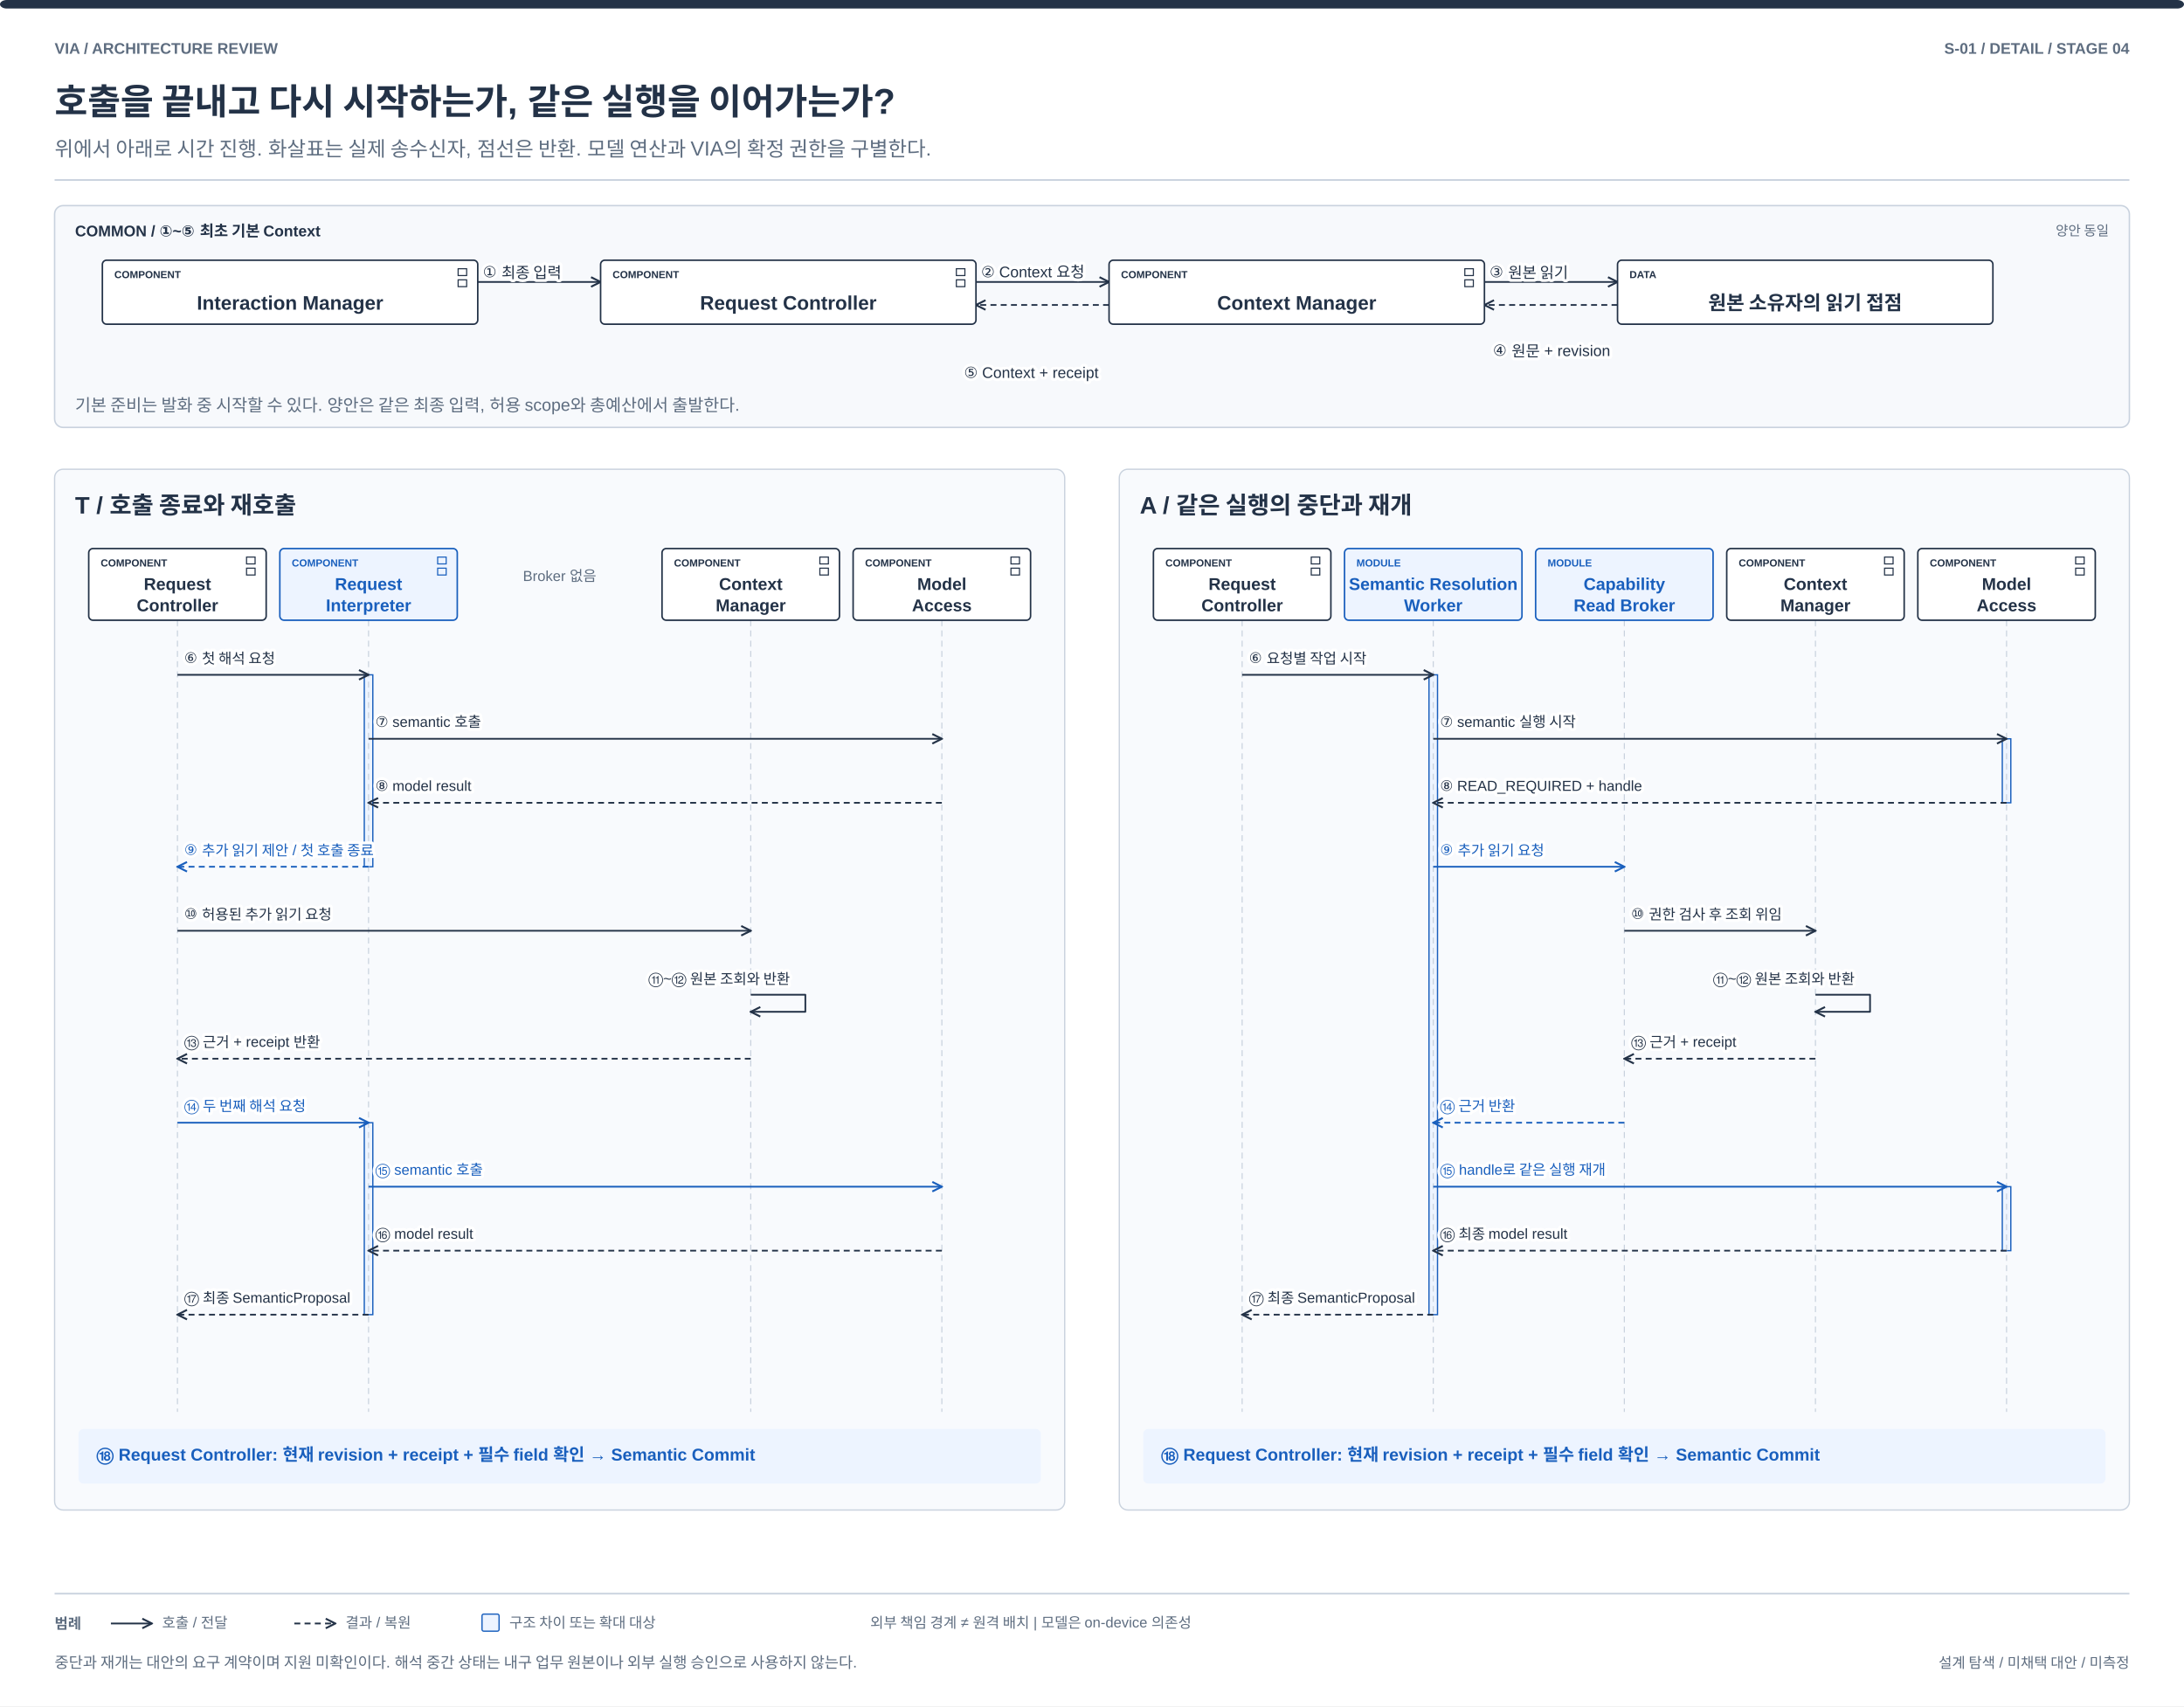
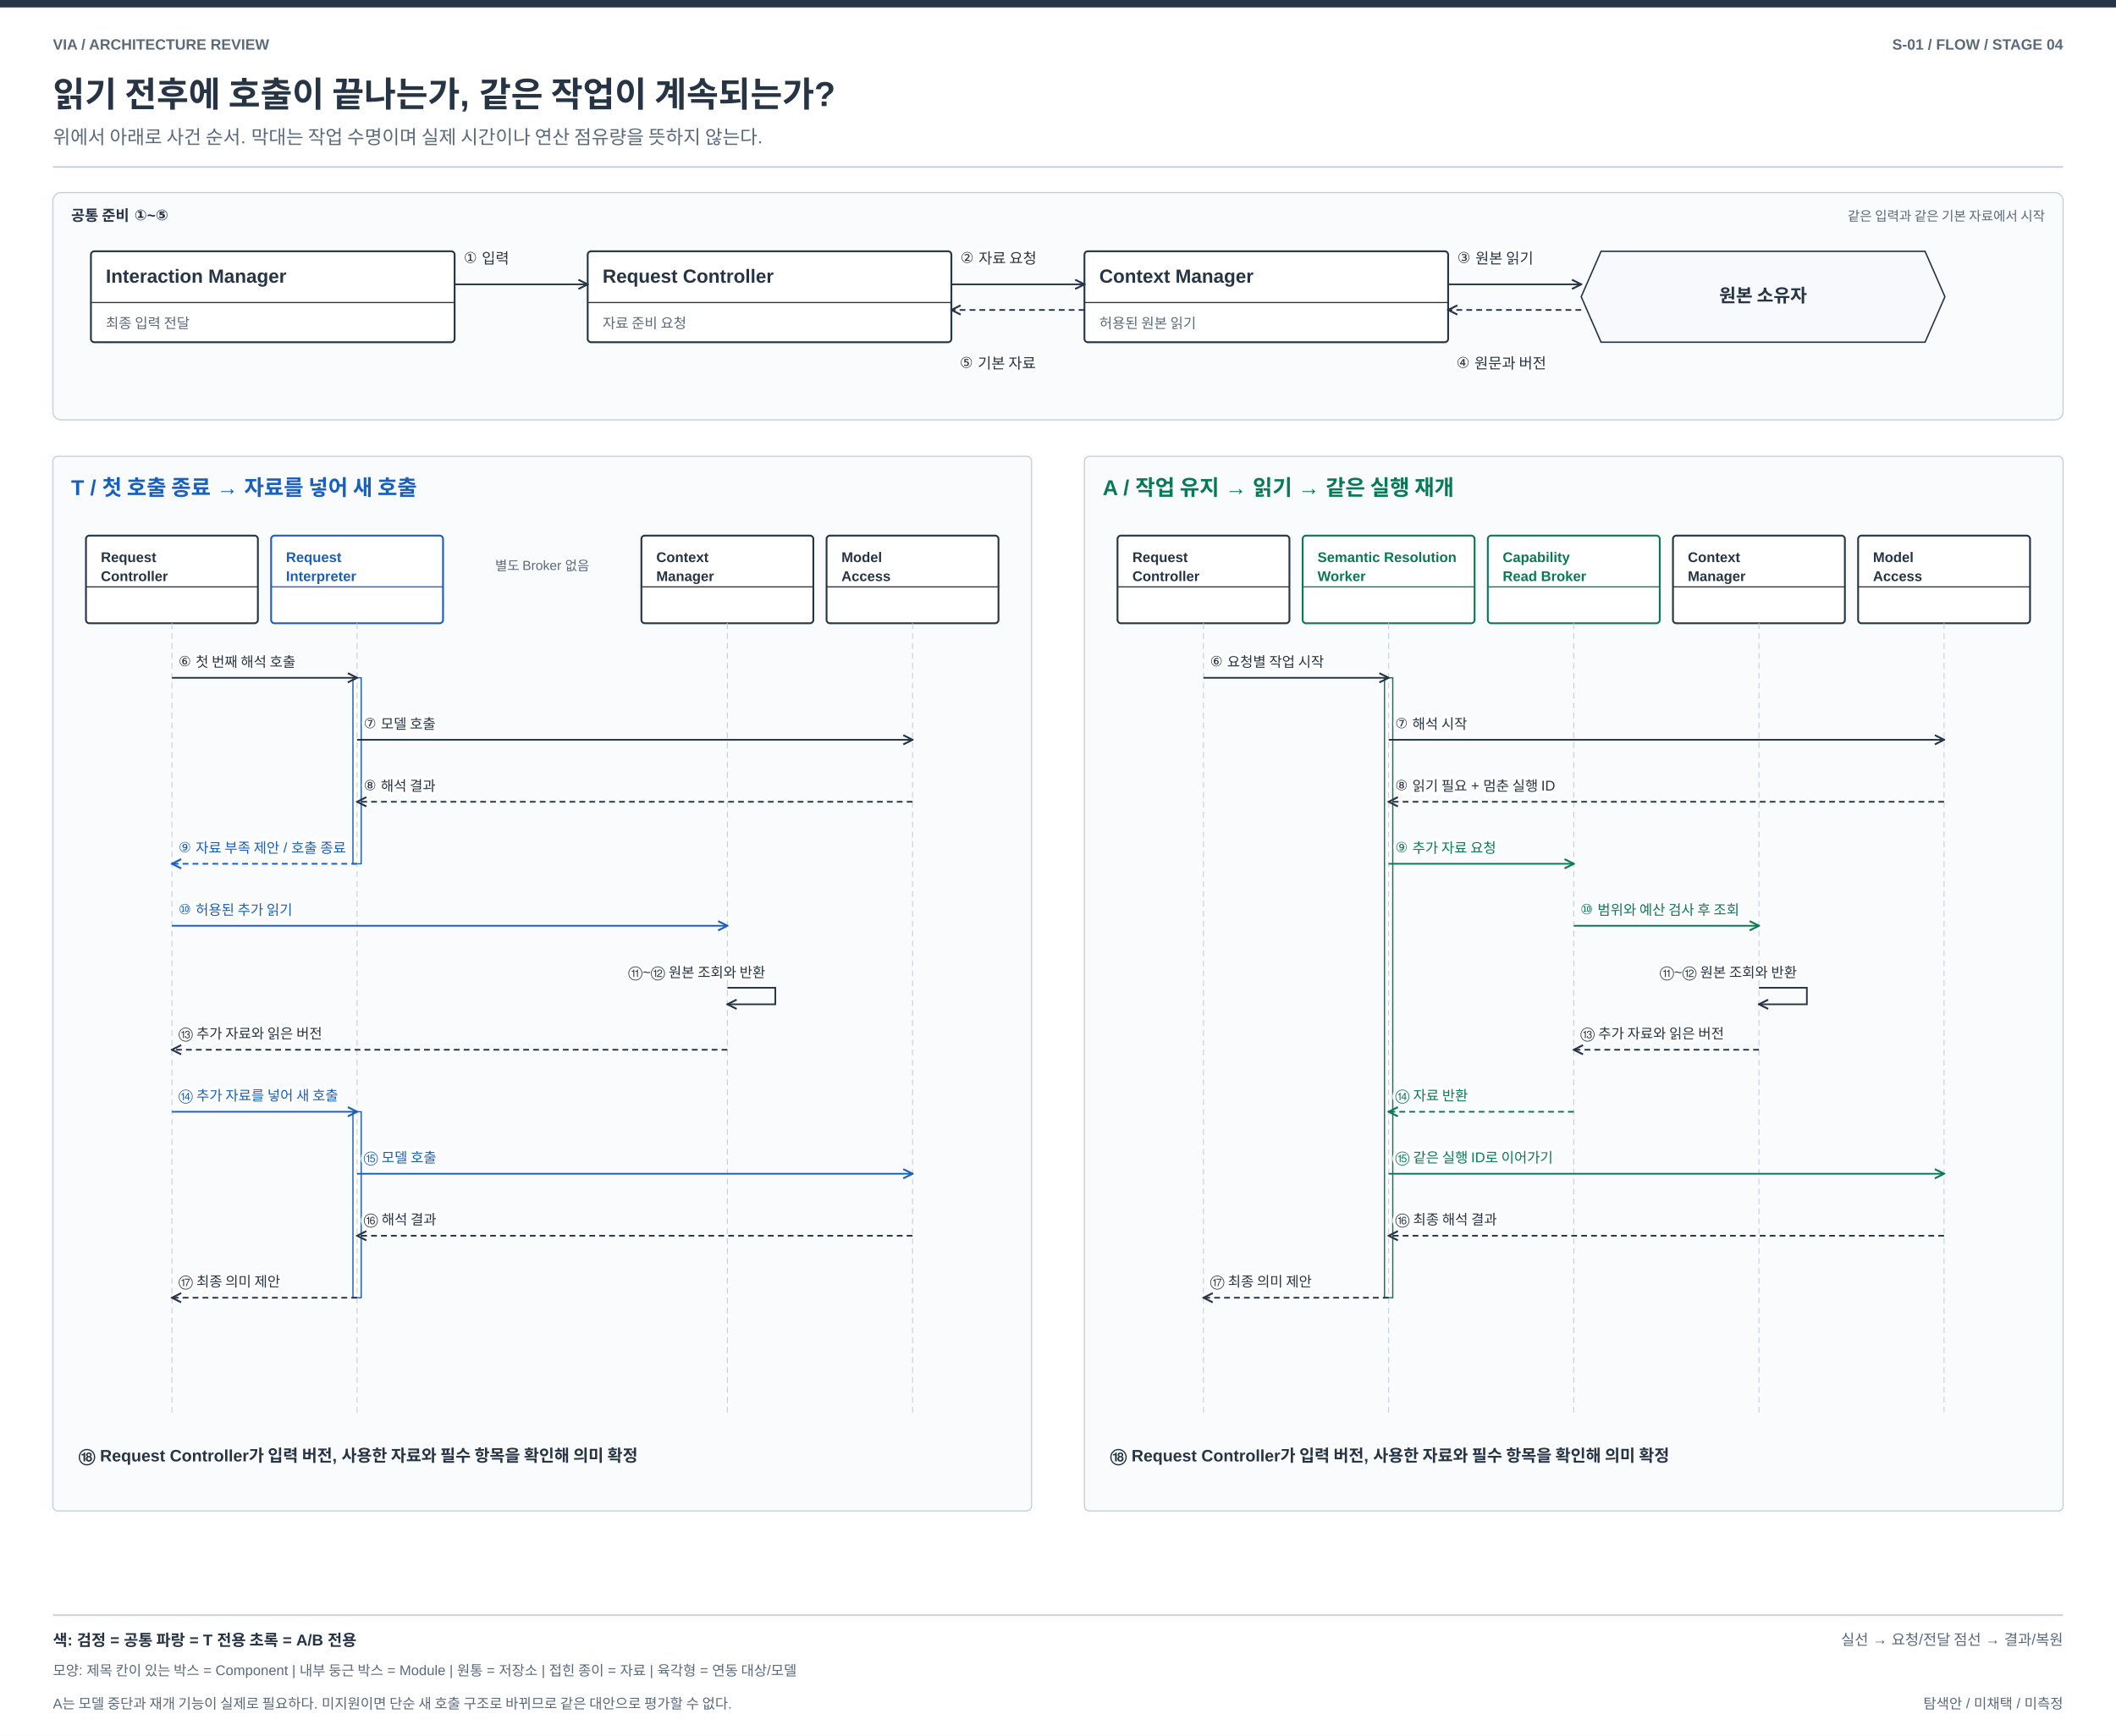
- <svg xmlns="http://www.w3.org/2000/svg" width="2560" height="2000" viewBox="0 0 2560 2000" role="img" aria-labelledby="title">
+ <svg xmlns="http://www.w3.org/2000/svg" width="2560" height="2100" viewBox="0 0 2560 2100" role="img" aria-labelledby="title">
  <defs>
-     <marker id="a233247" viewBox="0 0 10 10" refX="9" refY="5" markerWidth="7" markerHeight="7" orient="auto-start-reverse">
-       <path d="M1 1L9 5L1 9" fill="none" stroke="#233247" stroke-width="1.6" />
+     <marker id="a263445" viewBox="0 0 10 10" refX="9" refY="5" markerWidth="7" markerHeight="7" orient="auto-start-reverse">
+       <path d="M1 1L9 5L1 9" fill="none" stroke="#263445" stroke-width="1.6" />
    </marker>
    <marker id="a195FBD" viewBox="0 0 10 10" refX="9" refY="5" markerWidth="7" markerHeight="7" orient="auto-start-reverse">
      <path d="M1 1L9 5L1 9" fill="none" stroke="#195FBD" stroke-width="1.6" />
    </marker>
+     <marker id="a087A53" viewBox="0 0 10 10" refX="9" refY="5" markerWidth="7" markerHeight="7" orient="auto-start-reverse">
+       <path d="M1 1L9 5L1 9" fill="none" stroke="#087A53" stroke-width="1.6" />
+     </marker>
  </defs>
-   <rect width="2560" height="2000" fill="white" />
+   <rect width="2560" height="2100" fill="white" />
  <g font-family="Arial, Apple SD Gothic Neo, Malgun Gothic, sans-serif">
-     <rect id="e1" x="0" y="0" width="2560" height="10" rx="8" fill="#233247" stroke="none" stroke-width="1.5" />
-     <rect id="common" x="64" y="241" width="2432" height="260" rx="10" fill="#F7F9FC" stroke="#C9D2DE" stroke-width="1.7" />
-     <rect id="e25" x="64" y="550" width="1184" height="1220" rx="10" fill="#F8FAFD" stroke="#C9D2DE" stroke-width="1.5" />
-     <rect id="e36" x="427.0" y="791" width="10" height="225" rx="0" fill="#EDF4FF" stroke="#195FBD" stroke-width="1.5" />
-     <rect id="e37" x="427.0" y="1316" width="10" height="225" rx="0" fill="#EDF4FF" stroke="#195FBD" stroke-width="1.5" />
-     <rect id="e60" x="92" y="1675" width="1128" height="64" rx="6" fill="#EDF4FF" stroke="none" stroke-width="1.5" />
-     <rect id="e62" x="1312" y="550" width="1184" height="1220" rx="10" fill="#F8FAFD" stroke="#C9D2DE" stroke-width="1.5" />
-     <rect id="e74" x="1675.0" y="791" width="10" height="750" rx="0" fill="#EDF4FF" stroke="#195FBD" stroke-width="1.5" />
-     <rect id="e75" x="2347.0" y="866" width="10" height="75" rx="0" fill="#EDF4FF" stroke="#195FBD" stroke-width="1.5" />
-     <rect id="e76" x="2347.0" y="1391" width="10" height="75" rx="0" fill="#EDF4FF" stroke="#195FBD" stroke-width="1.5" />
-     <rect id="e99" x="1340" y="1675" width="1128" height="64" rx="6" fill="#EDF4FF" stroke="none" stroke-width="1.5" />
-     <rect id="e107" x="565" y="1892" width="20" height="20" rx="2" fill="#EDF4FF" stroke="#195FBD" stroke-width="1.5" />
-     <polyline id="e6" points="64,211 2496,211" fill="none" stroke="#C9D2DE" stroke-width="2" stroke-linejoin="round" />
-     <polyline id="e14" points="560,330.5 704,330.5" fill="none" stroke="#233247" stroke-width="2" stroke-linejoin="round" marker-end="url(#a233247)" />
-     <polyline id="e16" points="1144,330.5 1300,330.5" fill="none" stroke="#233247" stroke-width="2" stroke-linejoin="round" marker-end="url(#a233247)" />
-     <polyline id="e18" points="1740,330.5 1896,330.5" fill="none" stroke="#233247" stroke-width="2" stroke-linejoin="round" marker-end="url(#a233247)" />
-     <polyline id="e20" points="1896,357.5 1740,357.5" fill="none" stroke="#233247" stroke-width="2" stroke-linejoin="round" stroke-dasharray="7 5" marker-end="url(#a233247)" />
-     <polyline id="e22" points="1300,357.5 1144,357.5" fill="none" stroke="#233247" stroke-width="2" stroke-linejoin="round" stroke-dasharray="7 5" marker-end="url(#a233247)" />
-     <polyline id="e28" points="208.0,727 208.0,1655" fill="none" stroke="#C9D2DE" stroke-width="1.3" stroke-linejoin="round" stroke-dasharray="7 5" />
-     <polyline id="e30" points="432.0,727 432.0,1655" fill="none" stroke="#C9D2DE" stroke-width="1.3" stroke-linejoin="round" stroke-dasharray="7 5" />
-     <polyline id="e33" points="880.0,727 880.0,1655" fill="none" stroke="#C9D2DE" stroke-width="1.3" stroke-linejoin="round" stroke-dasharray="7 5" />
-     <polyline id="e35" points="1104.0,727 1104.0,1655" fill="none" stroke="#C9D2DE" stroke-width="1.3" stroke-linejoin="round" stroke-dasharray="7 5" />
-     <polyline id="e38" points="208.0,791 432.0,791" fill="none" stroke="#233247" stroke-width="2" stroke-linejoin="round" marker-end="url(#a233247)" />
-     <polyline id="e40" points="432.0,866 1104.0,866" fill="none" stroke="#233247" stroke-width="2" stroke-linejoin="round" marker-end="url(#a233247)" />
-     <polyline id="e42" points="1104.0,941 432.0,941" fill="none" stroke="#233247" stroke-width="2" stroke-linejoin="round" stroke-dasharray="7 5" marker-end="url(#a233247)" />
-     <polyline id="e44" points="432.0,1016 208.0,1016" fill="none" stroke="#195FBD" stroke-width="2" stroke-linejoin="round" stroke-dasharray="7 5" marker-end="url(#a195FBD)" />
-     <polyline id="e46" points="208.0,1091 880.0,1091" fill="none" stroke="#233247" stroke-width="2" stroke-linejoin="round" marker-end="url(#a233247)" />
-     <polyline id="e48" points="880.0,1166 944.0,1166 944.0,1186 880.0,1186" fill="none" stroke="#233247" stroke-width="2" stroke-linejoin="round" marker-end="url(#a233247)" />
-     <polyline id="e50" points="880.0,1241 208.0,1241" fill="none" stroke="#233247" stroke-width="2" stroke-linejoin="round" stroke-dasharray="7 5" marker-end="url(#a233247)" />
-     <polyline id="e52" points="208.0,1316 432.0,1316" fill="none" stroke="#195FBD" stroke-width="2" stroke-linejoin="round" marker-end="url(#a195FBD)" />
-     <polyline id="e54" points="432.0,1391 1104.0,1391" fill="none" stroke="#195FBD" stroke-width="2" stroke-linejoin="round" marker-end="url(#a195FBD)" />
-     <polyline id="e56" points="1104.0,1466 432.0,1466" fill="none" stroke="#233247" stroke-width="2" stroke-linejoin="round" stroke-dasharray="7 5" marker-end="url(#a233247)" />
-     <polyline id="e58" points="432.0,1541 208.0,1541" fill="none" stroke="#233247" stroke-width="2" stroke-linejoin="round" stroke-dasharray="7 5" marker-end="url(#a233247)" />
-     <polyline id="e65" points="1456.0,727 1456.0,1655" fill="none" stroke="#C9D2DE" stroke-width="1.3" stroke-linejoin="round" stroke-dasharray="7 5" />
-     <polyline id="e67" points="1680.0,727 1680.0,1655" fill="none" stroke="#C9D2DE" stroke-width="1.3" stroke-linejoin="round" stroke-dasharray="7 5" />
-     <polyline id="e69" points="1904.0,727 1904.0,1655" fill="none" stroke="#C9D2DE" stroke-width="1.3" stroke-linejoin="round" stroke-dasharray="7 5" />
-     <polyline id="e71" points="2128.0,727 2128.0,1655" fill="none" stroke="#C9D2DE" stroke-width="1.3" stroke-linejoin="round" stroke-dasharray="7 5" />
-     <polyline id="e73" points="2352.0,727 2352.0,1655" fill="none" stroke="#C9D2DE" stroke-width="1.3" stroke-linejoin="round" stroke-dasharray="7 5" />
-     <polyline id="e77" points="1456.0,791 1680.0,791" fill="none" stroke="#233247" stroke-width="2" stroke-linejoin="round" marker-end="url(#a233247)" />
-     <polyline id="e79" points="1680.0,866 2352.0,866" fill="none" stroke="#233247" stroke-width="2" stroke-linejoin="round" marker-end="url(#a233247)" />
-     <polyline id="e81" points="2352.0,941 1680.0,941" fill="none" stroke="#233247" stroke-width="2" stroke-linejoin="round" stroke-dasharray="7 5" marker-end="url(#a233247)" />
-     <polyline id="e83" points="1680.0,1016 1904.0,1016" fill="none" stroke="#195FBD" stroke-width="2" stroke-linejoin="round" marker-end="url(#a195FBD)" />
-     <polyline id="e85" points="1904.0,1091 2128.0,1091" fill="none" stroke="#233247" stroke-width="2" stroke-linejoin="round" marker-end="url(#a233247)" />
-     <polyline id="e87" points="2128.0,1166 2192.0,1166 2192.0,1186 2128.0,1186" fill="none" stroke="#233247" stroke-width="2" stroke-linejoin="round" marker-end="url(#a233247)" />
-     <polyline id="e89" points="2128.0,1241 1904.0,1241" fill="none" stroke="#233247" stroke-width="2" stroke-linejoin="round" stroke-dasharray="7 5" marker-end="url(#a233247)" />
-     <polyline id="e91" points="1904.0,1316 1680.0,1316" fill="none" stroke="#195FBD" stroke-width="2" stroke-linejoin="round" stroke-dasharray="7 5" marker-end="url(#a195FBD)" />
-     <polyline id="e93" points="1680.0,1391 2352.0,1391" fill="none" stroke="#195FBD" stroke-width="2" stroke-linejoin="round" marker-end="url(#a195FBD)" />
-     <polyline id="e95" points="2352.0,1466 1680.0,1466" fill="none" stroke="#233247" stroke-width="2" stroke-linejoin="round" stroke-dasharray="7 5" marker-end="url(#a233247)" />
-     <polyline id="e97" points="1680.0,1541 1456.0,1541" fill="none" stroke="#233247" stroke-width="2" stroke-linejoin="round" stroke-dasharray="7 5" marker-end="url(#a233247)" />
-     <polyline id="e101" points="64,1868 2496,1868" fill="none" stroke="#C9D2DE" stroke-width="2" stroke-linejoin="round" />
-     <polyline id="e103" points="130,1903 178,1903" fill="none" stroke="#233247" stroke-width="2" stroke-linejoin="round" marker-end="url(#a233247)" />
-     <polyline id="e105" points="345,1903 393,1903" fill="none" stroke="#233247" stroke-width="2" stroke-linejoin="round" stroke-dasharray="7 5" marker-end="url(#a233247)" />
-     <g id="c0" data-node="true">
-       <rect x="120" y="305" width="440" height="75" rx="5" fill="white" stroke="#233247" stroke-width="1.8" />
-       <text x="134" y="326.0" text-anchor="start" font-size="12" font-weight="700" fill="#233247">COMPONENT</text>
-       <path d="M537 315h10v8h-10z M537 328h10v8h-10z" fill="white" stroke="#233247" stroke-width="1.3" />
-       <text x="340.0" y="363.0" text-anchor="middle" font-size="23" font-weight="700" fill="#233247">Interaction Manager</text>
-     </g>
-     <g id="c1" data-node="true">
-       <rect x="704" y="305" width="440" height="75" rx="5" fill="white" stroke="#233247" stroke-width="1.8" />
-       <text x="718" y="326.0" text-anchor="start" font-size="12" font-weight="700" fill="#233247">COMPONENT</text>
-       <path d="M1121 315h10v8h-10z M1121 328h10v8h-10z" fill="white" stroke="#233247" stroke-width="1.3" />
-       <text x="924.0" y="363.0" text-anchor="middle" font-size="23" font-weight="700" fill="#233247">Request Controller</text>
-     </g>
-     <g id="c2" data-node="true">
-       <rect x="1300" y="305" width="440" height="75" rx="5" fill="white" stroke="#233247" stroke-width="1.8" />
-       <text x="1314" y="326.0" text-anchor="start" font-size="12" font-weight="700" fill="#233247">COMPONENT</text>
-       <path d="M1717 315h10v8h-10z M1717 328h10v8h-10z" fill="white" stroke="#233247" stroke-width="1.3" />
-       <text x="1520.0" y="363.0" text-anchor="middle" font-size="23" font-weight="700" fill="#233247">Context Manager</text>
-     </g>
-     <g id="c3" data-node="true">
-       <rect x="1896" y="305" width="440" height="75" rx="5" fill="white" stroke="#233247" stroke-width="1.8" />
-       <text x="1910" y="326.0" text-anchor="start" font-size="12" font-weight="700" fill="#233247">DATA</text>
-       <text x="2116.0" y="363.0" text-anchor="middle" font-size="23" font-weight="700" fill="#233247">원본 소유자의 읽기 접점</text>
-     </g>
-     <g id="0lane0" data-node="true">
-       <rect x="104.0" y="643" width="208.0" height="84" rx="5" fill="white" stroke="#233247" stroke-width="1.8" />
-       <text x="118.0" y="664.0" text-anchor="start" font-size="12" font-weight="700" fill="#233247">COMPONENT</text>
-       <path d="M289.0 653h10v8h-10z M289.0 666h10v8h-10z" fill="white" stroke="#233247" stroke-width="1.3" />
-       <text x="208.0" y="691.5" text-anchor="middle" font-size="20" font-weight="700" fill="#233247">Request</text>
-       <text x="208.0" y="716.5" text-anchor="middle" font-size="20" font-weight="700" fill="#233247">Controller</text>
-     </g>
-     <g id="0lane1" data-node="true">
-       <rect x="328.0" y="643" width="208.0" height="84" rx="5" fill="#EDF4FF" stroke="#195FBD" stroke-width="1.8" />
-       <text x="342.0" y="664.0" text-anchor="start" font-size="12" font-weight="700" fill="#195FBD">COMPONENT</text>
-       <path d="M513.0 653h10v8h-10z M513.0 666h10v8h-10z" fill="#EDF4FF" stroke="#195FBD" stroke-width="1.3" />
-       <text x="432.0" y="691.5" text-anchor="middle" font-size="20" font-weight="700" fill="#195FBD">Request</text>
-       <text x="432.0" y="716.5" text-anchor="middle" font-size="20" font-weight="700" fill="#195FBD">Interpreter</text>
-     </g>
-     <g id="0lane3" data-node="true">
-       <rect x="776.0" y="643" width="208.0" height="84" rx="5" fill="white" stroke="#233247" stroke-width="1.8" />
-       <text x="790.0" y="664.0" text-anchor="start" font-size="12" font-weight="700" fill="#233247">COMPONENT</text>
-       <path d="M961.0 653h10v8h-10z M961.0 666h10v8h-10z" fill="white" stroke="#233247" stroke-width="1.3" />
-       <text x="880.0" y="691.5" text-anchor="middle" font-size="20" font-weight="700" fill="#233247">Context</text>
-       <text x="880.0" y="716.5" text-anchor="middle" font-size="20" font-weight="700" fill="#233247">Manager</text>
-     </g>
-     <g id="0lane4" data-node="true">
-       <rect x="1000.0" y="643" width="208.0" height="84" rx="5" fill="white" stroke="#233247" stroke-width="1.8" />
-       <text x="1014.0" y="664.0" text-anchor="start" font-size="12" font-weight="700" fill="#233247">COMPONENT</text>
-       <path d="M1185.0 653h10v8h-10z M1185.0 666h10v8h-10z" fill="white" stroke="#233247" stroke-width="1.3" />
-       <text x="1104.0" y="691.5" text-anchor="middle" font-size="20" font-weight="700" fill="#233247">Model</text>
-       <text x="1104.0" y="716.5" text-anchor="middle" font-size="20" font-weight="700" fill="#233247">Access</text>
-     </g>
-     <g id="1lane0" data-node="true">
-       <rect x="1352.0" y="643" width="208.0" height="84" rx="5" fill="white" stroke="#233247" stroke-width="1.8" />
-       <text x="1366.0" y="664.0" text-anchor="start" font-size="12" font-weight="700" fill="#233247">COMPONENT</text>
-       <path d="M1537.0 653h10v8h-10z M1537.0 666h10v8h-10z" fill="white" stroke="#233247" stroke-width="1.3" />
-       <text x="1456.0" y="691.5" text-anchor="middle" font-size="20" font-weight="700" fill="#233247">Request</text>
-       <text x="1456.0" y="716.5" text-anchor="middle" font-size="20" font-weight="700" fill="#233247">Controller</text>
-     </g>
-     <g id="1lane1" data-node="true">
-       <rect x="1576.0" y="643" width="208.0" height="84" rx="5" fill="#EDF4FF" stroke="#195FBD" stroke-width="1.8" />
-       <text x="1590.0" y="664.0" text-anchor="start" font-size="12" font-weight="700" fill="#195FBD">MODULE</text>
-       <text x="1680.0" y="691.5" text-anchor="middle" font-size="20" font-weight="700" fill="#195FBD">Semantic Resolution</text>
-       <text x="1680.0" y="716.5" text-anchor="middle" font-size="20" font-weight="700" fill="#195FBD">Worker</text>
-     </g>
-     <g id="1lane2" data-node="true">
-       <rect x="1800.0" y="643" width="208.0" height="84" rx="5" fill="#EDF4FF" stroke="#195FBD" stroke-width="1.8" />
-       <text x="1814.0" y="664.0" text-anchor="start" font-size="12" font-weight="700" fill="#195FBD">MODULE</text>
-       <text x="1904.0" y="691.5" text-anchor="middle" font-size="20" font-weight="700" fill="#195FBD">Capability</text>
-       <text x="1904.0" y="716.5" text-anchor="middle" font-size="20" font-weight="700" fill="#195FBD">Read Broker</text>
-     </g>
-     <g id="1lane3" data-node="true">
-       <rect x="2024.0" y="643" width="208.0" height="84" rx="5" fill="white" stroke="#233247" stroke-width="1.8" />
-       <text x="2038.0" y="664.0" text-anchor="start" font-size="12" font-weight="700" fill="#233247">COMPONENT</text>
-       <path d="M2209.0 653h10v8h-10z M2209.0 666h10v8h-10z" fill="white" stroke="#233247" stroke-width="1.3" />
-       <text x="2128.0" y="691.5" text-anchor="middle" font-size="20" font-weight="700" fill="#233247">Context</text>
-       <text x="2128.0" y="716.5" text-anchor="middle" font-size="20" font-weight="700" fill="#233247">Manager</text>
-     </g>
-     <g id="1lane4" data-node="true">
-       <rect x="2248.0" y="643" width="208.0" height="84" rx="5" fill="white" stroke="#233247" stroke-width="1.8" />
-       <text x="2262.0" y="664.0" text-anchor="start" font-size="12" font-weight="700" fill="#233247">COMPONENT</text>
-       <path d="M2433.0 653h10v8h-10z M2433.0 666h10v8h-10z" fill="white" stroke="#233247" stroke-width="1.3" />
-       <text x="2352.0" y="691.5" text-anchor="middle" font-size="20" font-weight="700" fill="#233247">Model</text>
-       <text x="2352.0" y="716.5" text-anchor="middle" font-size="20" font-weight="700" fill="#233247">Access</text>
+     <rect id="e1" x="0" y="0" width="2560" height="9" rx="0" fill="#263445" stroke="none" stroke-width="1.5" />
+     <rect id="common" x="64" y="233" width="2432" height="275" rx="10" fill="#FAFBFD" stroke="#C7D1DD" stroke-width="1.5" />
+     <rect id="e24" x="64" y="552" width="1184" height="1276" rx="6" fill="#FAFBFD" stroke="#C7D1DD" stroke-width="1.5" />
+     <rect id="e35" x="427.0" y="820" width="10" height="225" rx="0" fill="white" stroke="#195FBD" stroke-width="1.5" />
+     <rect id="e36" x="427.0" y="1345" width="10" height="225" rx="0" fill="white" stroke="#195FBD" stroke-width="1.5" />
+     <rect id="e60" x="1312" y="552" width="1184" height="1276" rx="6" fill="#FAFBFD" stroke="#C7D1DD" stroke-width="1.5" />
+     <rect id="e72" x="1675.0" y="820" width="10" height="750" rx="0" fill="white" stroke="#087A53" stroke-width="1.5" />
+     <g id="c0" data-component="true">
+       <rect x="110" y="304" width="440" height="110" rx="4" fill="white" stroke="#263445" stroke-width="2.2" />
+       <path d="M110 366H550" stroke="#263445" stroke-width="1.4" />
+       <text x="128" y="342.0" text-anchor="start" font-size="23" font-weight="700" fill="#263445">Interaction Manager</text>
+       <text x="128" y="397.0" text-anchor="start" font-size="17" font-weight="400" fill="#5B697B">최종 입력 전달</text>
+     </g>
+     <g id="c1" data-component="true">
+       <rect x="711" y="304" width="440" height="110" rx="4" fill="white" stroke="#263445" stroke-width="2.2" />
+       <path d="M711 366H1151" stroke="#263445" stroke-width="1.4" />
+       <text x="729" y="342.0" text-anchor="start" font-size="23" font-weight="700" fill="#263445">Request Controller</text>
+       <text x="729" y="397.0" text-anchor="start" font-size="17" font-weight="400" fill="#5B697B">자료 준비 요청</text>
+     </g>
+     <g id="c2" data-component="true">
+       <rect x="1312" y="304" width="440" height="110" rx="4" fill="white" stroke="#263445" stroke-width="2.2" />
+       <path d="M1312 366H1752" stroke="#263445" stroke-width="1.4" />
+       <text x="1330" y="342.0" text-anchor="start" font-size="23" font-weight="700" fill="#263445">Context Manager</text>
+       <text x="1330" y="397.0" text-anchor="start" font-size="17" font-weight="400" fill="#5B697B">허용된 원본 읽기</text>
+     </g>
+     <g id="0-lane0" data-component="true">
+       <rect x="104.0" y="648" width="208" height="106" rx="4" fill="white" stroke="#263445" stroke-width="2.2" />
+       <path d="M104.0 710H312.0" stroke="#263445" stroke-width="1.4" />
+       <text x="122.0" y="680.0" text-anchor="start" font-size="17" font-weight="700" fill="#263445">Request</text>
+       <text x="122.0" y="702.95" text-anchor="start" font-size="17" font-weight="700" fill="#263445">Controller</text>
+     </g>
+     <g id="0-lane1" data-component="true">
+       <rect x="328.0" y="648" width="208" height="106" rx="4" fill="white" stroke="#195FBD" stroke-width="2.2" />
+       <path d="M328.0 710H536.0" stroke="#195FBD" stroke-width="1.4" />
+       <text x="346.0" y="680.0" text-anchor="start" font-size="17" font-weight="700" fill="#195FBD">Request</text>
+       <text x="346.0" y="702.95" text-anchor="start" font-size="17" font-weight="700" fill="#195FBD">Interpreter</text>
+     </g>
+     <g id="0-lane3" data-component="true">
+       <rect x="776.0" y="648" width="208" height="106" rx="4" fill="white" stroke="#263445" stroke-width="2.2" />
+       <path d="M776.0 710H984.0" stroke="#263445" stroke-width="1.4" />
+       <text x="794.0" y="680.0" text-anchor="start" font-size="17" font-weight="700" fill="#263445">Context</text>
+       <text x="794.0" y="702.95" text-anchor="start" font-size="17" font-weight="700" fill="#263445">Manager</text>
+     </g>
+     <g id="0-lane4" data-component="true">
+       <rect x="1000.0" y="648" width="208" height="106" rx="4" fill="white" stroke="#263445" stroke-width="2.2" />
+       <path d="M1000.0 710H1208.0" stroke="#263445" stroke-width="1.4" />
+       <text x="1018.0" y="680.0" text-anchor="start" font-size="17" font-weight="700" fill="#263445">Model</text>
+       <text x="1018.0" y="702.95" text-anchor="start" font-size="17" font-weight="700" fill="#263445">Access</text>
+     </g>
+     <g id="1-lane0" data-component="true">
+       <rect x="1352.0" y="648" width="208" height="106" rx="4" fill="white" stroke="#263445" stroke-width="2.2" />
+       <path d="M1352.0 710H1560.0" stroke="#263445" stroke-width="1.4" />
+       <text x="1370.0" y="680.0" text-anchor="start" font-size="17" font-weight="700" fill="#263445">Request</text>
+       <text x="1370.0" y="702.95" text-anchor="start" font-size="17" font-weight="700" fill="#263445">Controller</text>
+     </g>
+     <g id="1-lane1" data-component="true">
+       <rect x="1576.0" y="648" width="208" height="106" rx="4" fill="white" stroke="#087A53" stroke-width="2.2" />
+       <path d="M1576.0 710H1784.0" stroke="#087A53" stroke-width="1.4" />
+       <text x="1594.0" y="680.0" text-anchor="start" font-size="17" font-weight="700" fill="#087A53">Semantic Resolution</text>
+       <text x="1594.0" y="702.95" text-anchor="start" font-size="17" font-weight="700" fill="#087A53">Worker</text>
+     </g>
+     <g id="1-lane2" data-component="true">
+       <rect x="1800.0" y="648" width="208" height="106" rx="4" fill="white" stroke="#087A53" stroke-width="2.2" />
+       <path d="M1800.0 710H2008.0" stroke="#087A53" stroke-width="1.4" />
+       <text x="1818.0" y="680.0" text-anchor="start" font-size="17" font-weight="700" fill="#087A53">Capability</text>
+       <text x="1818.0" y="702.95" text-anchor="start" font-size="17" font-weight="700" fill="#087A53">Read Broker</text>
+     </g>
+     <g id="1-lane3" data-component="true">
+       <rect x="2024.0" y="648" width="208" height="106" rx="4" fill="white" stroke="#263445" stroke-width="2.2" />
+       <path d="M2024.0 710H2232.0" stroke="#263445" stroke-width="1.4" />
+       <text x="2042.0" y="680.0" text-anchor="start" font-size="17" font-weight="700" fill="#263445">Context</text>
+       <text x="2042.0" y="702.95" text-anchor="start" font-size="17" font-weight="700" fill="#263445">Manager</text>
+     </g>
+     <g id="1-lane4" data-component="true">
+       <rect x="2248.0" y="648" width="208" height="106" rx="4" fill="white" stroke="#263445" stroke-width="2.2" />
+       <path d="M2248.0 710H2456.0" stroke="#263445" stroke-width="1.4" />
+       <text x="2266.0" y="680.0" text-anchor="start" font-size="17" font-weight="700" fill="#263445">Model</text>
+       <text x="2266.0" y="702.95" text-anchor="start" font-size="17" font-weight="700" fill="#263445">Access</text>
+     </g>
+     <polyline id="e6" points="64,202 2496,202" fill="none" stroke="#C7D1DD" stroke-width="2" />
+     <polyline id="e14" points="550,344.0 711,344.0" fill="none" stroke="#263445" stroke-width="2" marker-end="url(#a263445)" />
+     <polyline id="e16" points="1151,344.0 1312,344.0" fill="none" stroke="#263445" stroke-width="2" marker-end="url(#a263445)" />
+     <polyline id="e18" points="1752,344.0 1913,344.0" fill="none" stroke="#263445" stroke-width="2" marker-end="url(#a263445)" />
+     <polyline id="e20" points="1913,375.0 1752,375.0" fill="none" stroke="#263445" stroke-width="2" stroke-dasharray="7 5" marker-end="url(#a263445)" />
+     <polyline id="e22" points="1312,375.0 1151,375.0" fill="none" stroke="#263445" stroke-width="2" stroke-dasharray="7 5" marker-end="url(#a263445)" />
+     <polyline id="e27" points="208.0,754 208.0,1710" fill="none" stroke="#C7D1DD" stroke-width="1.2" stroke-dasharray="7 5" />
+     <polyline id="e29" points="432.0,754 432.0,1710" fill="none" stroke="#C7D1DD" stroke-width="1.2" stroke-dasharray="7 5" />
+     <polyline id="e32" points="880.0,754 880.0,1710" fill="none" stroke="#C7D1DD" stroke-width="1.2" stroke-dasharray="7 5" />
+     <polyline id="e34" points="1104.0,754 1104.0,1710" fill="none" stroke="#C7D1DD" stroke-width="1.2" stroke-dasharray="7 5" />
+     <polyline id="e37" points="208.0,820 432.0,820" fill="none" stroke="#263445" stroke-width="2" marker-end="url(#a263445)" />
+     <polyline id="e39" points="432.0,895 1104.0,895" fill="none" stroke="#263445" stroke-width="2" marker-end="url(#a263445)" />
+     <polyline id="e41" points="1104.0,970 432.0,970" fill="none" stroke="#263445" stroke-width="2" stroke-dasharray="7 5" marker-end="url(#a263445)" />
+     <polyline id="e43" points="432.0,1045 208.0,1045" fill="none" stroke="#195FBD" stroke-width="2" stroke-dasharray="7 5" marker-end="url(#a195FBD)" />
+     <polyline id="e45" points="208.0,1120 880.0,1120" fill="none" stroke="#195FBD" stroke-width="2" marker-end="url(#a195FBD)" />
+     <polyline id="e47" points="880.0,1195 938.0,1195 938.0,1215 880.0,1215" fill="none" stroke="#263445" stroke-width="2" marker-end="url(#a263445)" />
+     <polyline id="e49" points="880.0,1270 208.0,1270" fill="none" stroke="#263445" stroke-width="2" stroke-dasharray="7 5" marker-end="url(#a263445)" />
+     <polyline id="e51" points="208.0,1345 432.0,1345" fill="none" stroke="#195FBD" stroke-width="2" marker-end="url(#a195FBD)" />
+     <polyline id="e53" points="432.0,1420 1104.0,1420" fill="none" stroke="#195FBD" stroke-width="2" marker-end="url(#a195FBD)" />
+     <polyline id="e55" points="1104.0,1495 432.0,1495" fill="none" stroke="#263445" stroke-width="2" stroke-dasharray="7 5" marker-end="url(#a263445)" />
+     <polyline id="e57" points="432.0,1570 208.0,1570" fill="none" stroke="#263445" stroke-width="2" stroke-dasharray="7 5" marker-end="url(#a263445)" />
+     <polyline id="e63" points="1456.0,754 1456.0,1710" fill="none" stroke="#C7D1DD" stroke-width="1.2" stroke-dasharray="7 5" />
+     <polyline id="e65" points="1680.0,754 1680.0,1710" fill="none" stroke="#C7D1DD" stroke-width="1.2" stroke-dasharray="7 5" />
+     <polyline id="e67" points="1904.0,754 1904.0,1710" fill="none" stroke="#C7D1DD" stroke-width="1.2" stroke-dasharray="7 5" />
+     <polyline id="e69" points="2128.0,754 2128.0,1710" fill="none" stroke="#C7D1DD" stroke-width="1.2" stroke-dasharray="7 5" />
+     <polyline id="e71" points="2352.0,754 2352.0,1710" fill="none" stroke="#C7D1DD" stroke-width="1.2" stroke-dasharray="7 5" />
+     <polyline id="e73" points="1456.0,820 1680.0,820" fill="none" stroke="#263445" stroke-width="2" marker-end="url(#a263445)" />
+     <polyline id="e75" points="1680.0,895 2352.0,895" fill="none" stroke="#263445" stroke-width="2" marker-end="url(#a263445)" />
+     <polyline id="e77" points="2352.0,970 1680.0,970" fill="none" stroke="#263445" stroke-width="2" stroke-dasharray="7 5" marker-end="url(#a263445)" />
+     <polyline id="e79" points="1680.0,1045 1904.0,1045" fill="none" stroke="#087A53" stroke-width="2" marker-end="url(#a087A53)" />
+     <polyline id="e81" points="1904.0,1120 2128.0,1120" fill="none" stroke="#087A53" stroke-width="2" marker-end="url(#a087A53)" />
+     <polyline id="e83" points="2128.0,1195 2186.0,1195 2186.0,1215 2128.0,1215" fill="none" stroke="#263445" stroke-width="2" marker-end="url(#a263445)" />
+     <polyline id="e85" points="2128.0,1270 1904.0,1270" fill="none" stroke="#263445" stroke-width="2" stroke-dasharray="7 5" marker-end="url(#a263445)" />
+     <polyline id="e87" points="1904.0,1345 1680.0,1345" fill="none" stroke="#087A53" stroke-width="2" stroke-dasharray="7 5" marker-end="url(#a087A53)" />
+     <polyline id="e89" points="1680.0,1420 2352.0,1420" fill="none" stroke="#087A53" stroke-width="2" marker-end="url(#a087A53)" />
+     <polyline id="e91" points="2352.0,1495 1680.0,1495" fill="none" stroke="#263445" stroke-width="2" stroke-dasharray="7 5" marker-end="url(#a263445)" />
+     <polyline id="e93" points="1680.0,1570 1456.0,1570" fill="none" stroke="#263445" stroke-width="2" stroke-dasharray="7 5" marker-end="url(#a263445)" />
+     <polyline id="e96" points="64,1954 2496,1954" fill="none" stroke="#C7D1DD" stroke-width="2" />
+     <g id="c3" data-node="true" data-x="1913" data-y="304" data-w="440" data-h="110">
+       <path d="M1937 304H2329L2353 359.0L2329 414H1937L1913 359.0Z" fill="#F7F9FC" stroke="#263445" stroke-width="1.7" />
+       <text x="2133.0" y="365.25" text-anchor="middle" font-size="22" font-weight="700" fill="#263445">원본 소유자</text>
    </g>
    <g id="e2">
-       <text x="64" y="63.0" text-anchor="start" font-size="18" font-weight="700" fill="#5E6D80">VIA  /  ARCHITECTURE REVIEW</text>
+       <text x="64" y="60.0" text-anchor="start" font-size="18" font-weight="700" fill="#5B697B">VIA  /  ARCHITECTURE REVIEW</text>
    </g>
    <g id="e3">
-       <text x="2496" y="63.0" text-anchor="end" font-size="18" font-weight="700" fill="#5E6D80">S-01 / DETAIL   /   STAGE 04</text>
+       <text x="2496" y="60.0" text-anchor="end" font-size="18" font-weight="700" fill="#5B697B">S-01 / FLOW  /  STAGE 04</text>
    </g>
    <g id="e4">
-       <text x="64" y="134.0" text-anchor="start" font-size="42" font-weight="700" fill="#233247">호출을 끝내고 다시 시작하는가, 같은 실행을 이어가는가?</text>
+       <text x="64" y="129.0" text-anchor="start" font-size="42" font-weight="700" fill="#263445">읽기 전후에 호출이 끝나는가, 같은 작업이 계속되는가?</text>
    </g>
    <g id="e5">
-       <text x="64" y="183.0" text-anchor="start" font-size="24" font-weight="400" fill="#5E6D80">위에서 아래로 시간 진행. 화살표는 실제 송수신자, 점선은 반환. 모델 연산과 VIA의 확정 권한을 구별한다.</text>
+       <text x="64" y="174.0" text-anchor="start" font-size="23" font-weight="400" fill="#5B697B">위에서 아래로 사건 순서. 막대는 작업 수명이며 실제 시간이나 연산 점유량을 뜻하지 않는다.</text>
    </g>
    <g id="e8">
-       <text x="88" y="277.0" text-anchor="start" font-size="18" font-weight="700" fill="#233247">COMMON / ①~⑤ 최초 기본 Context</text>
+       <text x="86" y="267.0" text-anchor="start" font-size="18" font-weight="700" fill="#263445">공통 준비 ①~⑤</text>
    </g>
    <g id="e9">
-       <text x="2472" y="276.0" text-anchor="end" font-size="16" font-weight="400" fill="#5E6D80">양안 동일</text>
+       <text x="2474" y="267.0" text-anchor="end" font-size="16" font-weight="400" fill="#5B697B">같은 입력과 같은 기본 자료에서 시작</text>
    </g>
    <g id="e15" paint-order="stroke" stroke="white" stroke-width="7" stroke-linejoin="round">
-       <text x="566" y="325.0" text-anchor="start" font-size="18" font-weight="400" fill="#233247">① 최종 입력</text>
+       <text x="561" y="318.0" text-anchor="start" font-size="18" font-weight="400" fill="#263445">① 입력</text>
    </g>
    <g id="e17" paint-order="stroke" stroke="white" stroke-width="7" stroke-linejoin="round">
-       <text x="1150" y="325.0" text-anchor="start" font-size="18" font-weight="400" fill="#233247">② Context 요청</text>
+       <text x="1162" y="318.0" text-anchor="start" font-size="18" font-weight="400" fill="#263445">② 자료 요청</text>
    </g>
    <g id="e19" paint-order="stroke" stroke="white" stroke-width="7" stroke-linejoin="round">
-       <text x="1746" y="325.0" text-anchor="start" font-size="18" font-weight="400" fill="#233247">③ 원본 읽기</text>
+       <text x="1763" y="318.0" text-anchor="start" font-size="18" font-weight="400" fill="#263445">③ 원본 읽기</text>
    </g>
    <g id="e21" paint-order="stroke" stroke="white" stroke-width="7" stroke-linejoin="round">
-       <text x="1750" y="417.0" text-anchor="start" font-size="18" font-weight="400" fill="#233247">④ 원문 + revision</text>
+       <text x="1762" y="445.0" text-anchor="start" font-size="18" font-weight="400" fill="#263445">④ 원문과 버전</text>
    </g>
    <g id="e23" paint-order="stroke" stroke="white" stroke-width="7" stroke-linejoin="round">
-       <text x="1130" y="443.0" text-anchor="start" font-size="18" font-weight="400" fill="#233247">⑤ Context + receipt</text>
-     </g>
-     <g id="e24">
-       <text x="88" y="482.0" text-anchor="start" font-size="20" font-weight="400" fill="#5E6D80">기본 준비는 발화 중 시작할 수 있다. 양안은 같은 최종 입력, 허용 scope와 총예산에서 출발한다.</text>
-     </g>
-     <g id="e26">
-       <text x="88" y="602.0" text-anchor="start" font-size="28" font-weight="700" fill="#233247">T / 호출 종료와 재호출</text>
-     </g>
-     <g id="e31">
-       <text x="656.0" y="681.0" text-anchor="middle" font-size="17" font-weight="400" fill="#5E6D80">Broker 없음</text>
-     </g>
-     <g id="e39" paint-order="stroke" stroke="white" stroke-width="7" stroke-linejoin="round">
-       <text x="216.0" y="777.0" text-anchor="start" font-size="17" font-weight="400" fill="#233247">⑥ 첫 해석 요청</text>
-     </g>
-     <g id="e41" paint-order="stroke" stroke="white" stroke-width="7" stroke-linejoin="round">
-       <text x="440.0" y="852.0" text-anchor="start" font-size="17" font-weight="400" fill="#233247">⑦ semantic 호출</text>
-     </g>
-     <g id="e43" paint-order="stroke" stroke="white" stroke-width="7" stroke-linejoin="round">
-       <text x="440.0" y="927.0" text-anchor="start" font-size="17" font-weight="400" fill="#233247">⑧ model result</text>
-     </g>
-     <g id="e45" paint-order="stroke" stroke="white" stroke-width="7" stroke-linejoin="round">
-       <text x="216.0" y="1002.0" text-anchor="start" font-size="17" font-weight="400" fill="#195FBD">⑨ 추가 읽기 제안 / 첫 호출 종료</text>
-     </g>
-     <g id="e47" paint-order="stroke" stroke="white" stroke-width="7" stroke-linejoin="round">
-       <text x="216.0" y="1077.0" text-anchor="start" font-size="17" font-weight="400" fill="#233247">⑩ 허용된 추가 읽기 요청</text>
-     </g>
-     <g id="e49" paint-order="stroke" stroke="white" stroke-width="7" stroke-linejoin="round">
-       <text x="760.0" y="1153.0" text-anchor="start" font-size="17" font-weight="400" fill="#233247">⑪~⑫ 원본 조회와 반환</text>
-     </g>
-     <g id="e51" paint-order="stroke" stroke="white" stroke-width="7" stroke-linejoin="round">
-       <text x="216.0" y="1227.0" text-anchor="start" font-size="17" font-weight="400" fill="#233247">⑬ 근거 + receipt 반환</text>
-     </g>
-     <g id="e53" paint-order="stroke" stroke="white" stroke-width="7" stroke-linejoin="round">
-       <text x="216.0" y="1302.0" text-anchor="start" font-size="17" font-weight="400" fill="#195FBD">⑭ 두 번째 해석 요청</text>
-     </g>
-     <g id="e55" paint-order="stroke" stroke="white" stroke-width="7" stroke-linejoin="round">
-       <text x="440.0" y="1377.0" text-anchor="start" font-size="17" font-weight="400" fill="#195FBD">⑮ semantic 호출</text>
-     </g>
-     <g id="e57" paint-order="stroke" stroke="white" stroke-width="7" stroke-linejoin="round">
-       <text x="440.0" y="1452.0" text-anchor="start" font-size="17" font-weight="400" fill="#233247">⑯ model result</text>
-     </g>
-     <g id="e59" paint-order="stroke" stroke="white" stroke-width="7" stroke-linejoin="round">
-       <text x="216.0" y="1527.0" text-anchor="start" font-size="17" font-weight="400" fill="#233247">⑰ 최종 SemanticProposal</text>
+       <text x="1161" y="445.0" text-anchor="start" font-size="18" font-weight="400" fill="#263445">⑤ 기본 자료</text>
+     </g>
+     <g id="e25">
+       <text x="86" y="599.0" text-anchor="start" font-size="26" font-weight="700" fill="#195FBD">T / 첫 호출 종료 → 자료를 넣어 새 호출</text>
+     </g>
+     <g id="e30">
+       <text x="656.0" y="690.0" text-anchor="middle" font-size="16" font-weight="400" fill="#5B697B">별도 Broker 없음</text>
+     </g>
+     <g id="e38" paint-order="stroke" stroke="white" stroke-width="7" stroke-linejoin="round">
+       <text x="216.0" y="806.0" text-anchor="start" font-size="17" font-weight="400" fill="#263445">⑥ 첫 번째 해석 호출</text>
+     </g>
+     <g id="e40" paint-order="stroke" stroke="white" stroke-width="7" stroke-linejoin="round">
+       <text x="440.0" y="881.0" text-anchor="start" font-size="17" font-weight="400" fill="#263445">⑦ 모델 호출</text>
+     </g>
+     <g id="e42" paint-order="stroke" stroke="white" stroke-width="7" stroke-linejoin="round">
+       <text x="440.0" y="956.0" text-anchor="start" font-size="17" font-weight="400" fill="#263445">⑧ 해석 결과</text>
+     </g>
+     <g id="e44" paint-order="stroke" stroke="white" stroke-width="7" stroke-linejoin="round">
+       <text x="216.0" y="1031.0" text-anchor="start" font-size="17" font-weight="400" fill="#195FBD">⑨ 자료 부족 제안 / 호출 종료</text>
+     </g>
+     <g id="e46" paint-order="stroke" stroke="white" stroke-width="7" stroke-linejoin="round">
+       <text x="216.0" y="1106.0" text-anchor="start" font-size="17" font-weight="400" fill="#195FBD">⑩ 허용된 추가 읽기</text>
+     </g>
+     <g id="e48" paint-order="stroke" stroke="white" stroke-width="7" stroke-linejoin="round">
+       <text x="760.0" y="1182.0" text-anchor="start" font-size="17" font-weight="400" fill="#263445">⑪~⑫ 원본 조회와 반환</text>
+     </g>
+     <g id="e50" paint-order="stroke" stroke="white" stroke-width="7" stroke-linejoin="round">
+       <text x="216.0" y="1256.0" text-anchor="start" font-size="17" font-weight="400" fill="#263445">⑬ 추가 자료와 읽은 버전</text>
+     </g>
+     <g id="e52" paint-order="stroke" stroke="white" stroke-width="7" stroke-linejoin="round">
+       <text x="216.0" y="1331.0" text-anchor="start" font-size="17" font-weight="400" fill="#195FBD">⑭ 추가 자료를 넣어 새 호출</text>
+     </g>
+     <g id="e54" paint-order="stroke" stroke="white" stroke-width="7" stroke-linejoin="round">
+       <text x="440.0" y="1406.0" text-anchor="start" font-size="17" font-weight="400" fill="#195FBD">⑮ 모델 호출</text>
+     </g>
+     <g id="e56" paint-order="stroke" stroke="white" stroke-width="7" stroke-linejoin="round">
+       <text x="440.0" y="1481.0" text-anchor="start" font-size="17" font-weight="400" fill="#263445">⑯ 해석 결과</text>
+     </g>
+     <g id="e58" paint-order="stroke" stroke="white" stroke-width="7" stroke-linejoin="round">
+       <text x="216.0" y="1556.0" text-anchor="start" font-size="17" font-weight="400" fill="#263445">⑰ 최종 의미 제안</text>
+     </g>
+     <g id="e59">
+       <text x="95" y="1768.0" text-anchor="start" font-size="20" font-weight="700" fill="#263445">⑱ Request Controller가 입력 버전, 사용한 자료와 필수 항목을 확인해 의미 확정</text>
    </g>
    <g id="e61">
-       <text x="113" y="1712.0" text-anchor="start" font-size="20" font-weight="700" fill="#195FBD">⑱ Request Controller: 현재 revision + receipt + 필수 field 확인 → Semantic Commit</text>
-     </g>
-     <g id="e63">
-       <text x="1336" y="602.0" text-anchor="start" font-size="28" font-weight="700" fill="#233247">A / 같은 실행의 중단과 재개</text>
+       <text x="1334" y="599.0" text-anchor="start" font-size="26" font-weight="700" fill="#087A53">A / 작업 유지 → 읽기 → 같은 실행 재개</text>
+     </g>
+     <g id="e74" paint-order="stroke" stroke="white" stroke-width="7" stroke-linejoin="round">
+       <text x="1464.0" y="806.0" text-anchor="start" font-size="17" font-weight="400" fill="#263445">⑥ 요청별 작업 시작</text>
+     </g>
+     <g id="e76" paint-order="stroke" stroke="white" stroke-width="7" stroke-linejoin="round">
+       <text x="1688.0" y="881.0" text-anchor="start" font-size="17" font-weight="400" fill="#263445">⑦ 해석 시작</text>
    </g>
    <g id="e78" paint-order="stroke" stroke="white" stroke-width="7" stroke-linejoin="round">
-       <text x="1464.0" y="777.0" text-anchor="start" font-size="17" font-weight="400" fill="#233247">⑥ 요청별 작업 시작</text>
+       <text x="1688.0" y="956.0" text-anchor="start" font-size="17" font-weight="400" fill="#263445">⑧ 읽기 필요 + 멈춘 실행 ID</text>
    </g>
    <g id="e80" paint-order="stroke" stroke="white" stroke-width="7" stroke-linejoin="round">
-       <text x="1688.0" y="852.0" text-anchor="start" font-size="17" font-weight="400" fill="#233247">⑦ semantic 실행 시작</text>
+       <text x="1688.0" y="1031.0" text-anchor="start" font-size="17" font-weight="400" fill="#087A53">⑨ 추가 자료 요청</text>
    </g>
    <g id="e82" paint-order="stroke" stroke="white" stroke-width="7" stroke-linejoin="round">
-       <text x="1688.0" y="927.0" text-anchor="start" font-size="17" font-weight="400" fill="#233247">⑧ READ_REQUIRED + handle</text>
+       <text x="1912.0" y="1106.0" text-anchor="start" font-size="17" font-weight="400" fill="#087A53">⑩ 범위와 예산 검사 후 조회</text>
    </g>
    <g id="e84" paint-order="stroke" stroke="white" stroke-width="7" stroke-linejoin="round">
-       <text x="1688.0" y="1002.0" text-anchor="start" font-size="17" font-weight="400" fill="#195FBD">⑨ 추가 읽기 요청</text>
+       <text x="2008.0" y="1182.0" text-anchor="start" font-size="17" font-weight="400" fill="#263445">⑪~⑫ 원본 조회와 반환</text>
    </g>
    <g id="e86" paint-order="stroke" stroke="white" stroke-width="7" stroke-linejoin="round">
-       <text x="1912.0" y="1077.0" text-anchor="start" font-size="17" font-weight="400" fill="#233247">⑩ 권한 검사 후 조회 위임</text>
+       <text x="1912.0" y="1256.0" text-anchor="start" font-size="17" font-weight="400" fill="#263445">⑬ 추가 자료와 읽은 버전</text>
    </g>
    <g id="e88" paint-order="stroke" stroke="white" stroke-width="7" stroke-linejoin="round">
-       <text x="2008.0" y="1153.0" text-anchor="start" font-size="17" font-weight="400" fill="#233247">⑪~⑫ 원본 조회와 반환</text>
+       <text x="1688.0" y="1331.0" text-anchor="start" font-size="17" font-weight="400" fill="#087A53">⑭ 자료 반환</text>
    </g>
    <g id="e90" paint-order="stroke" stroke="white" stroke-width="7" stroke-linejoin="round">
-       <text x="1912.0" y="1227.0" text-anchor="start" font-size="17" font-weight="400" fill="#233247">⑬ 근거 + receipt</text>
+       <text x="1688.0" y="1406.0" text-anchor="start" font-size="17" font-weight="400" fill="#087A53">⑮ 같은 실행 ID로 이어가기</text>
    </g>
    <g id="e92" paint-order="stroke" stroke="white" stroke-width="7" stroke-linejoin="round">
-       <text x="1688.0" y="1302.0" text-anchor="start" font-size="17" font-weight="400" fill="#195FBD">⑭ 근거 반환</text>
+       <text x="1688.0" y="1481.0" text-anchor="start" font-size="17" font-weight="400" fill="#263445">⑯ 최종 해석 결과</text>
    </g>
    <g id="e94" paint-order="stroke" stroke="white" stroke-width="7" stroke-linejoin="round">
-       <text x="1688.0" y="1377.0" text-anchor="start" font-size="17" font-weight="400" fill="#195FBD">⑮ handle로 같은 실행 재개</text>
-     </g>
-     <g id="e96" paint-order="stroke" stroke="white" stroke-width="7" stroke-linejoin="round">
-       <text x="1688.0" y="1452.0" text-anchor="start" font-size="17" font-weight="400" fill="#233247">⑯ 최종 model result</text>
-     </g>
-     <g id="e98" paint-order="stroke" stroke="white" stroke-width="7" stroke-linejoin="round">
-       <text x="1464.0" y="1527.0" text-anchor="start" font-size="17" font-weight="400" fill="#233247">⑰ 최종 SemanticProposal</text>
+       <text x="1464.0" y="1556.0" text-anchor="start" font-size="17" font-weight="400" fill="#263445">⑰ 최종 의미 제안</text>
+     </g>
+     <g id="e95">
+       <text x="1343" y="1768.0" text-anchor="start" font-size="20" font-weight="700" fill="#263445">⑱ Request Controller가 입력 버전, 사용한 자료와 필수 항목을 확인해 의미 확정</text>
+     </g>
+     <g id="e97">
+       <text x="64" y="1991.0" text-anchor="start" font-size="19" font-weight="700" fill="#263445">색:  검정 = 공통     파랑 = T 전용     초록 = A/B 전용</text>
+     </g>
+     <g id="e98">
+       <text x="2496" y="1990.0" text-anchor="end" font-size="18" font-weight="400" fill="#5B697B">실선 → 요청/전달     점선 → 결과/복원</text>
+     </g>
+     <g id="e99">
+       <text x="64" y="2027.0" text-anchor="start" font-size="17" font-weight="400" fill="#5B697B">모양:  제목 칸이 있는 박스 = Component   |   내부 둥근 박스 = Module   |   원통 = 저장소   |   접힌 종이 = 자료   |   육각형 = 연동 대상/모델</text>
    </g>
    <g id="e100">
-       <text x="1361" y="1712.0" text-anchor="start" font-size="20" font-weight="700" fill="#195FBD">⑱ Request Controller: 현재 revision + receipt + 필수 field 확인 → Semantic Commit</text>
-     </g>
-     <g id="e102">
-       <text x="64" y="1909.0" text-anchor="start" font-size="17" font-weight="700" fill="#5E6D80">범례</text>
-     </g>
-     <g id="e104">
-       <text x="190" y="1908.0" text-anchor="start" font-size="17" font-weight="400" fill="#5E6D80">호출 / 전달</text>
-     </g>
-     <g id="e106">
-       <text x="405" y="1908.0" text-anchor="start" font-size="17" font-weight="400" fill="#5E6D80">결과 / 복원</text>
-     </g>
-     <g id="e108">
-       <text x="597" y="1908.0" text-anchor="start" font-size="17" font-weight="400" fill="#5E6D80">구조 차이 또는 확대 대상</text>
-     </g>
-     <g id="e109">
-       <text x="1020" y="1908.0" text-anchor="start" font-size="17" font-weight="400" fill="#5E6D80">외부 책임 경계 ≠ 원격 배치  |  모델은 on-device 의존성</text>
-     </g>
-     <g id="e110">
-       <text x="64" y="1955.0" text-anchor="start" font-size="18" font-weight="400" fill="#5E6D80">중단과 재개는 대안의 요구 계약이며 지원 미확인이다. 해석 중간 상태는 내구 업무 원본이나 외부 실행 승인으로 사용하지 않는다.</text>
-     </g>
-     <g id="e111">
-       <text x="2496" y="1955.0" text-anchor="end" font-size="17" font-weight="400" fill="#5E6D80">설계 탐색  /  미채택 대안  /  미측정</text>
+       <text x="64" y="2067.0" text-anchor="start" font-size="17" font-weight="400" fill="#5B697B">A는 모델 중단과 재개 기능이 실제로 필요하다. 미지원이면 단순 새 호출 구조로 바뀌므로 같은 대안으로 평가할 수 없다.</text>
+     </g>
+     <g id="e101">
+       <text x="2496" y="2067.0" text-anchor="end" font-size="17" font-weight="400" fill="#5B697B">탐색안 / 미채택 / 미측정</text>
    </g>
  </g>
</svg>
